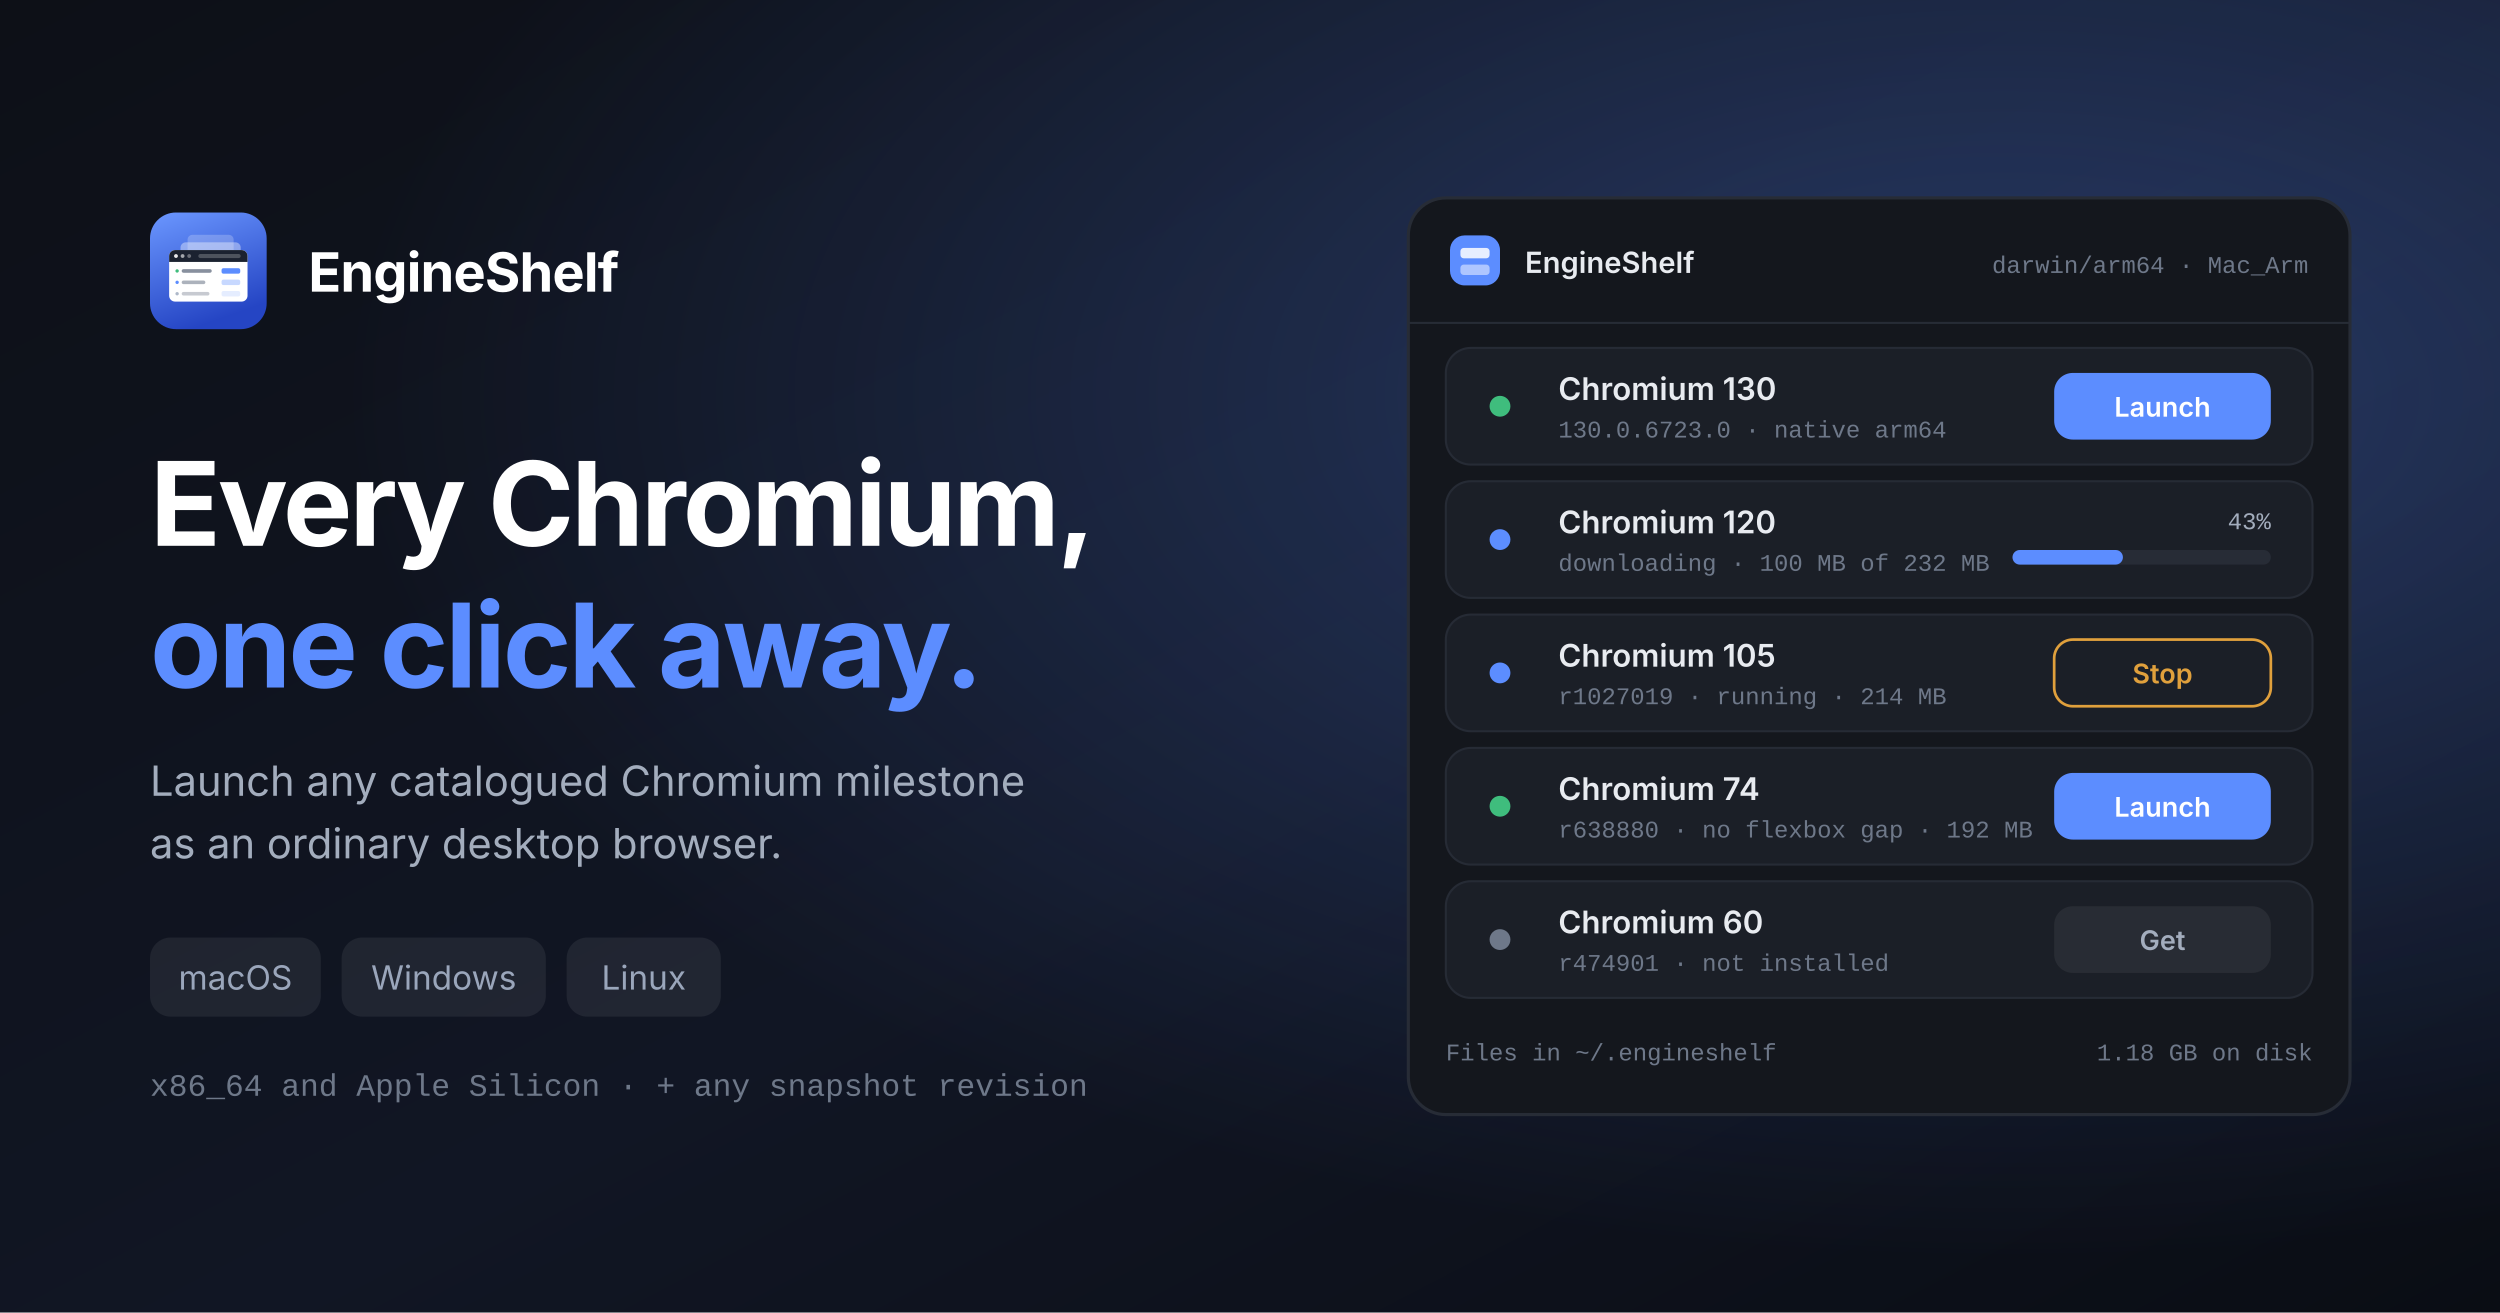
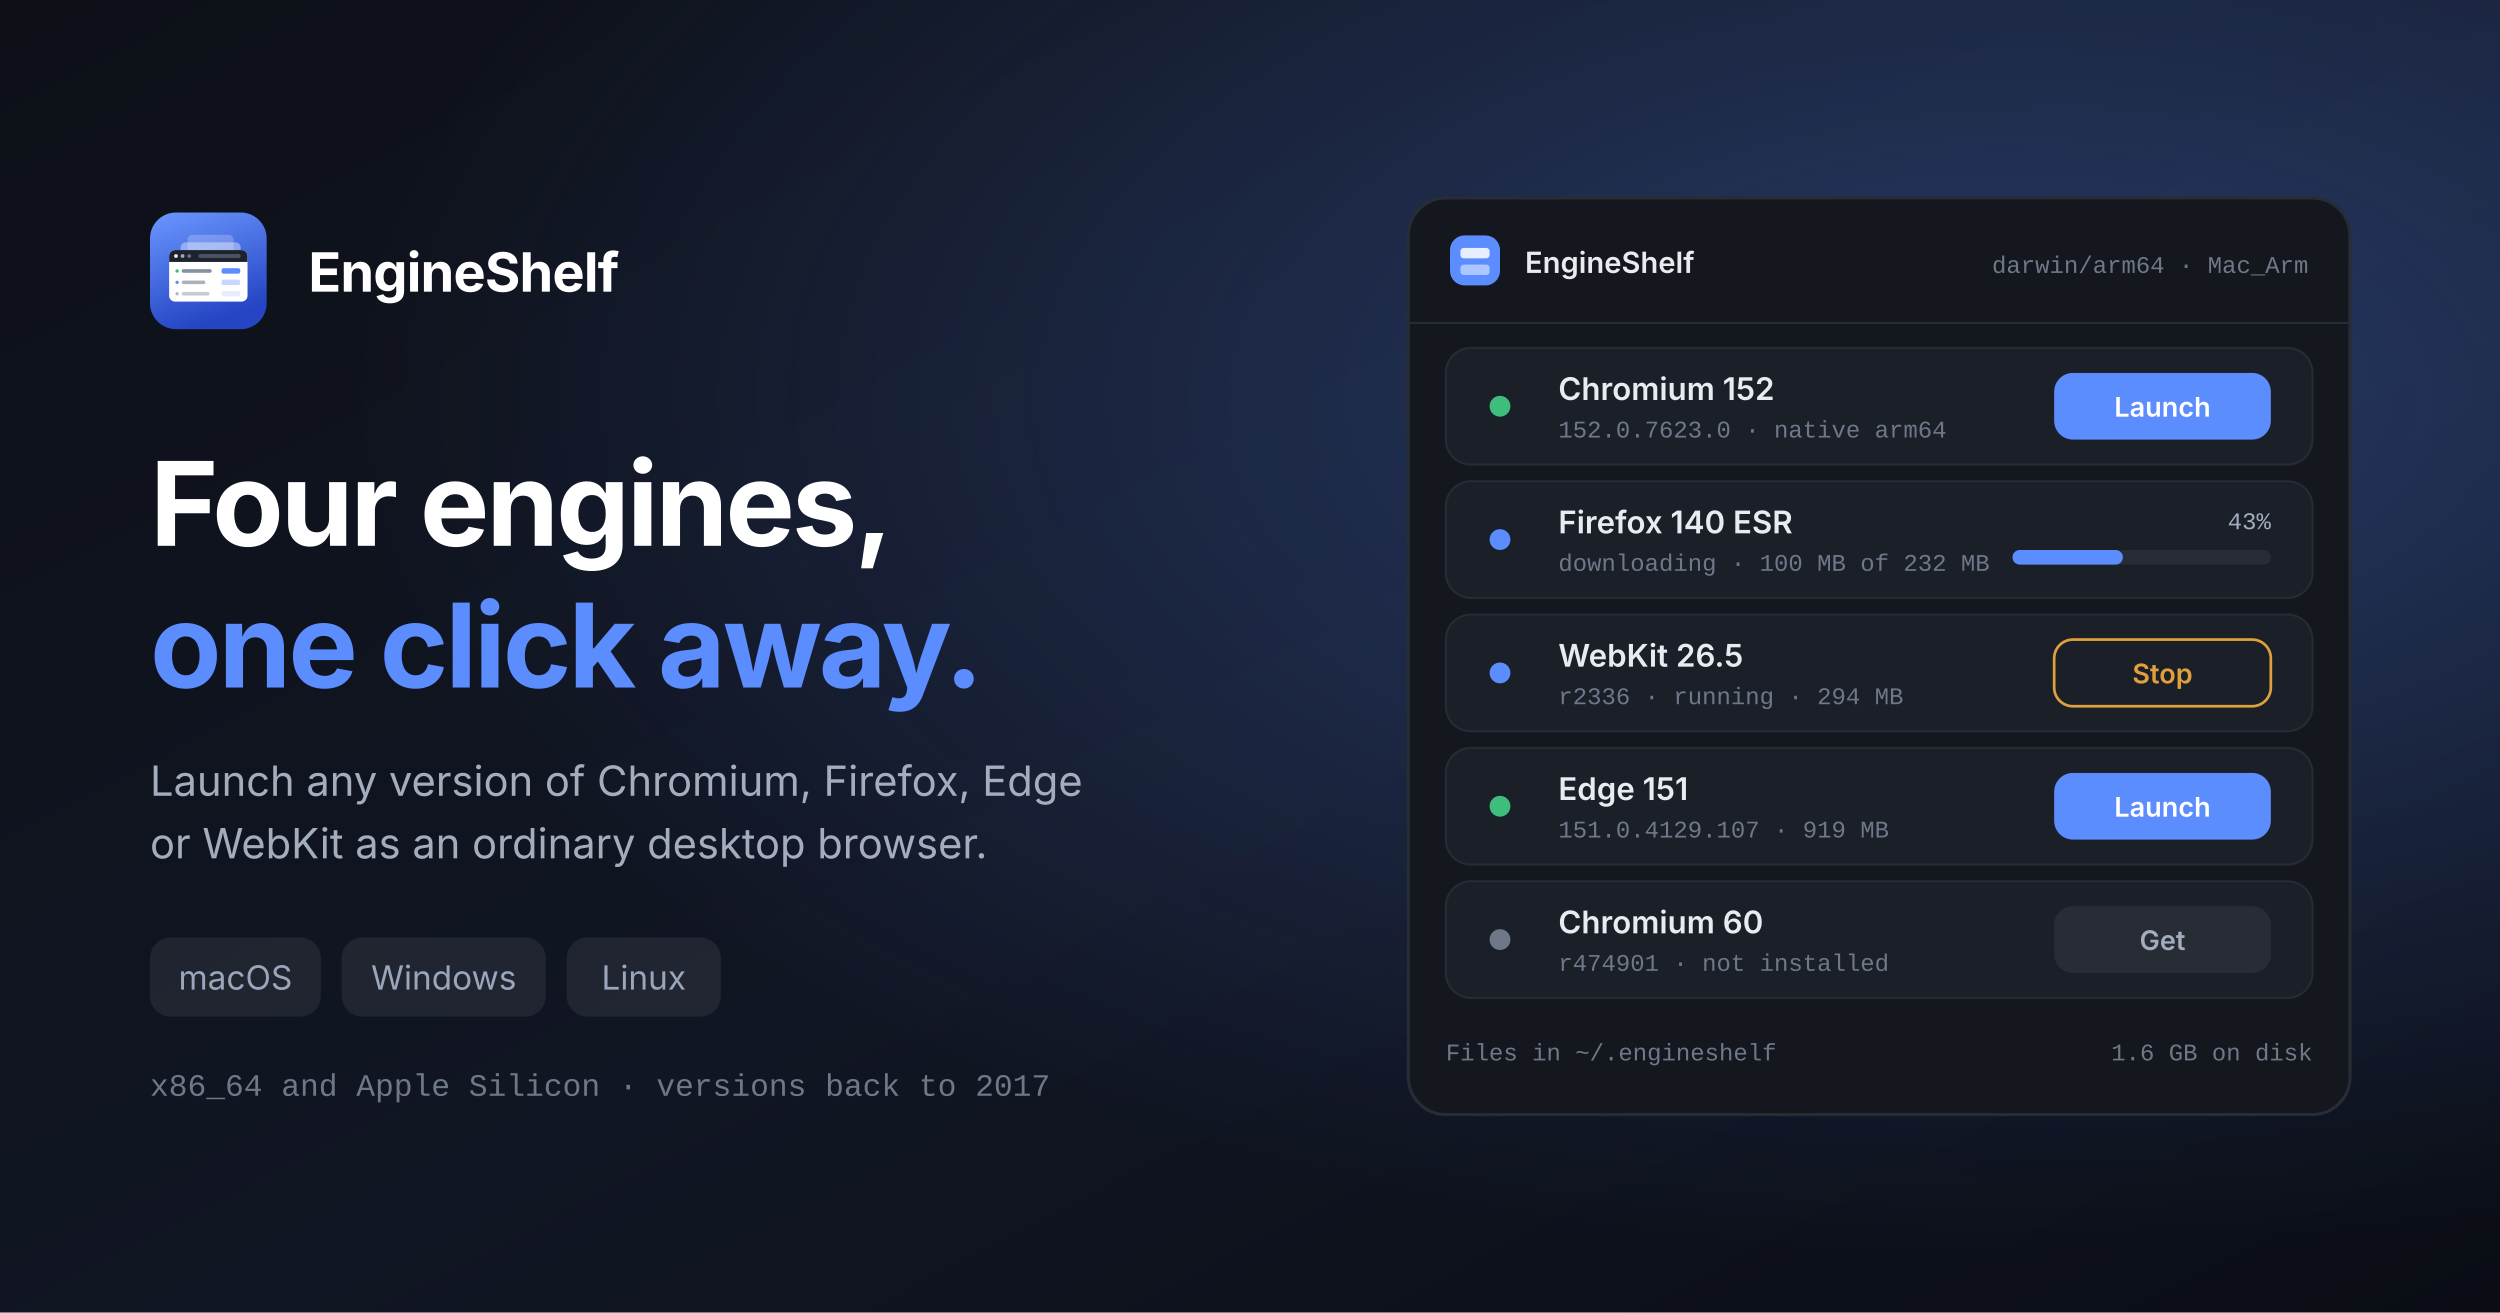
- <svg xmlns="http://www.w3.org/2000/svg" viewBox="0 0 1200 630" width="1200" height="630" role="img" aria-label="EngineShelf — every Chromium, one click away">
+ <svg xmlns="http://www.w3.org/2000/svg" viewBox="0 0 1200 630" width="1200" height="630" role="img" aria-label="EngineShelf — four browser engines, one click away">
  <defs>
    <linearGradient id="sky" x1="0" y1="0" x2="1" y2="1">
      <stop offset="0" stop-color="#0d1017" />
      <stop offset="0.55" stop-color="#111624" />
      <stop offset="1" stop-color="#0a0d14" />
    </linearGradient>
    <radialGradient id="glow" cx="0.8" cy="0.3" r="0.66">
      <stop offset="0" stop-color="#5c8dff" stop-opacity="0.30" />
      <stop offset="1" stop-color="#5c8dff" stop-opacity="0" />
    </radialGradient>
    <linearGradient id="mark" x1="0" y1="0" x2="0.35" y2="1">
      <stop offset="0" stop-color="#6b97ff" />
      <stop offset="1" stop-color="#2545c4" />
    </linearGradient>
    <clipPath id="markwin">
      <rect x="168" y="330" width="688" height="452" rx="52" />
    </clipPath>
    <clipPath id="card">
      <rect x="676" y="110" width="452" height="440" rx="18" />
    </clipPath>
    <style>
      .f { font-family: -apple-system, BlinkMacSystemFont, "Segoe UI", Inter, Roboto, Helvetica, Arial, sans-serif; }
      .m { font-family: ui-monospace, SFMono-Regular, Menlo, Consolas, "Liberation Mono", monospace; }
      .name { font-size: 15px; font-weight: 600; fill: #e8ebf0; }
      .sub  { font-size: 11.5px; fill: #6e7889; }
      .pill { font-size: 13px; font-weight: 600; }
    </style>
  </defs>
  <rect width="1200" height="630" fill="url(#sky)" />
  <rect width="1200" height="630" fill="url(#glow)" />
  <g transform="translate(0,14)">
    <g transform="translate(72,88) scale(0.0546875)">
      <rect width="1024" height="1024" rx="228" fill="url(#mark)" />
      <rect x="330" y="196" width="404" height="300" rx="42" fill="#ffffff" opacity="0.22" />
      <rect x="268" y="262" width="528" height="330" rx="46" fill="#ffffff" opacity="0.38" />
      <g clip-path="url(#markwin)">
        <rect x="168" y="330" width="688" height="452" fill="#ffffff" />
        <rect x="168" y="330" width="688" height="104" fill="#1b2230" />
        <circle cx="228" cy="382" r="17" fill="#ffffff" opacity="0.9" />
        <circle cx="286" cy="382" r="17" fill="#ffffff" opacity="0.6" />
        <circle cx="344" cy="382" r="17" fill="#ffffff" opacity="0.35" />
        <rect x="424" y="364" width="372" height="36" rx="18" fill="#ffffff" opacity="0.22" />
        <circle cx="238" cy="513" r="15" fill="#3fbd7d" />
        <rect x="278" y="497" width="264" height="32" rx="16" fill="#5a6579" opacity="0.72" />
        <rect x="628" y="489" width="164" height="48" rx="16" fill="#5c8dff" />
        <circle cx="238" cy="613" r="15" fill="#5c8dff" />
        <rect x="278" y="597" width="208" height="32" rx="16" fill="#5a6579" opacity="0.5" />
        <rect x="628" y="589" width="164" height="48" rx="16" fill="#5c8dff" opacity="0.34" />
        <circle cx="238" cy="713" r="15" fill="#9aa6bb" opacity="0.8" />
        <rect x="278" y="697" width="244" height="32" rx="16" fill="#5a6579" opacity="0.34" />
        <rect x="628" y="689" width="164" height="48" rx="16" fill="#5c8dff" opacity="0.16" />
      </g>
    </g>
    <text x="148" y="126" class="f" font-size="26" font-weight="700" fill="#ffffff" letter-spacing="-0.4">EngineShelf</text>
-     <text x="72" y="248" class="f" font-size="56" font-weight="700" fill="#ffffff" letter-spacing="-1.4">Every Chromium,</text>
+     <text x="72" y="248" class="f" font-size="56" font-weight="700" fill="#ffffff" letter-spacing="-1.4">Four engines,</text>
    <text x="72" y="316" class="f" font-size="56" font-weight="700" fill="#5c8dff" letter-spacing="-1.4">one click away.</text>
-     <text x="72" y="368" class="f" font-size="20" fill="#a3adbd">Launch any catalogued Chromium milestone</text>
-     <text x="72" y="398" class="f" font-size="20" fill="#a3adbd">as an ordinary desktop browser.</text>
+     <text x="72" y="368" class="f" font-size="20" fill="#a3adbd">Launch any version of Chromium, Firefox, Edge</text>
+     <text x="72" y="398" class="f" font-size="20" fill="#a3adbd">or WebKit as an ordinary desktop browser.</text>
    <g>
      <rect x="72" y="436" width="82" height="38" rx="10" fill="#ffffff" opacity="0.07" />
      <text x="113" y="461" text-anchor="middle" class="f" font-size="16" fill="#9aa6bb">macOS</text>
      <rect x="164" y="436" width="98" height="38" rx="10" fill="#ffffff" opacity="0.07" />
      <text x="213" y="461" text-anchor="middle" class="f" font-size="16" fill="#9aa6bb">Windows</text>
      <rect x="272" y="436" width="74" height="38" rx="10" fill="#ffffff" opacity="0.07" />
      <text x="309" y="461" text-anchor="middle" class="f" font-size="16" fill="#9aa6bb">Linux</text>
    </g>
-     <text x="72" y="512" class="m" font-size="15" fill="#6e7889">x86_64 and Apple Silicon · + any snapshot revision</text>
+     <text x="72" y="512" class="m" font-size="15" fill="#6e7889">x86_64 and Apple Silicon · versions back to 2017</text>
  </g>
  <g transform="translate(0,-15)">
    <rect x="676" y="110" width="452" height="440" rx="18" fill="#14171d" stroke="#272c36" stroke-width="1.5" />
    <g clip-path="url(#card)">
      <rect x="696" y="128" width="24" height="24" rx="7" fill="#5c8dff" />
      <rect x="701" y="134" width="14" height="5" rx="1.6" fill="#ffffff" opacity="0.85" />
      <rect x="701" y="142" width="14" height="5" rx="1.6" fill="#ffffff" opacity="0.5" />
      <text x="732" y="146" class="f" font-size="14" font-weight="600" fill="#e8ebf0">EngineShelf</text>
      <text x="1108" y="146" text-anchor="end" class="m" font-size="11.5" fill="#6e7889">darwin/arm64 · Mac_Arm</text>
      <line x1="676" y1="170" x2="1128" y2="170" stroke="#272c36" stroke-width="1" />
      <rect x="694" y="182" width="416" height="56" rx="12" fill="#1b1f27" stroke="#262b35" stroke-width="1" />
      <circle cx="720" cy="210" r="5" fill="#3fbd7d" />
-       <text x="748" y="207" class="f name">Chromium 130</text>
-       <text x="748" y="225" class="m sub">130.0.6723.0 · native arm64</text>
+       <text x="748" y="207" class="f name">Chromium 152</text>
+       <text x="748" y="225" class="m sub">152.0.7623.0 · native arm64</text>
      <rect x="986" y="194" width="104" height="32" rx="9" fill="#5c8dff" />
      <text x="1038" y="215" text-anchor="middle" class="f pill" fill="#ffffff">Launch</text>
      <rect x="694" y="246" width="416" height="56" rx="12" fill="#1b1f27" stroke="#262b35" stroke-width="1" />
      <circle cx="720" cy="274" r="5" fill="#5c8dff" />
-       <text x="748" y="271" class="f name">Chromium 120</text>
+       <text x="748" y="271" class="f name">Firefox 140 ESR</text>
      <text x="748" y="289" class="m sub">downloading · 100 MB of 232 MB</text>
      <text x="1090" y="269" text-anchor="end" class="m" font-size="11.5" fill="#a3adbd">43%</text>
      <rect x="966" y="279" width="124" height="7" rx="3.5" fill="#272c36" />
      <rect x="966" y="279" width="53" height="7" rx="3.5" fill="#5c8dff" />
      <rect x="694" y="310" width="416" height="56" rx="12" fill="#1b1f27" stroke="#262b35" stroke-width="1" />
      <circle cx="720" cy="338" r="5" fill="#5c8dff" />
-       <text x="748" y="335" class="f name">Chromium 105</text>
-       <text x="748" y="353" class="m sub">r1027019 · running · 214 MB</text>
+       <text x="748" y="335" class="f name">WebKit 26.5</text>
+       <text x="748" y="353" class="m sub">r2336 · running · 294 MB</text>
      <rect x="986" y="322" width="104" height="32" rx="9" fill="none" stroke="#e0a03c" stroke-width="1.3" />
      <text x="1038" y="343" text-anchor="middle" class="f pill" fill="#e0a03c">Stop</text>
      <rect x="694" y="374" width="416" height="56" rx="12" fill="#1b1f27" stroke="#262b35" stroke-width="1" />
      <circle cx="720" cy="402" r="5" fill="#3fbd7d" />
-       <text x="748" y="399" class="f name">Chromium 74</text>
-       <text x="748" y="417" class="m sub">r638880 · no flexbox gap · 192 MB</text>
+       <text x="748" y="399" class="f name">Edge 151</text>
+       <text x="748" y="417" class="m sub">151.0.4129.107 · 919 MB</text>
      <rect x="986" y="386" width="104" height="32" rx="9" fill="#5c8dff" />
      <text x="1038" y="407" text-anchor="middle" class="f pill" fill="#ffffff">Launch</text>
      <rect x="694" y="438" width="416" height="56" rx="12" fill="#1b1f27" stroke="#262b35" stroke-width="1" />
      <circle cx="720" cy="466" r="5" fill="#6e7889" />
      <text x="748" y="463" class="f name">Chromium 60</text>
      <text x="748" y="481" class="m sub">r474901 · not installed</text>
      <rect x="986" y="450" width="104" height="32" rx="9" fill="#ffffff" opacity="0.06" />
      <text x="1038" y="471" text-anchor="middle" class="f pill" fill="#a3adbd">Get</text>
      <text x="694" y="524" class="m" font-size="11.5" fill="#6e7889">Files in ~/.engineshelf</text>
-       <text x="1110" y="524" text-anchor="end" class="m" font-size="11.5" fill="#6e7889">1.18 GB on disk</text>
+       <text x="1110" y="524" text-anchor="end" class="m" font-size="11.5" fill="#6e7889">1.6 GB on disk</text>
    </g>
  </g>
</svg>
